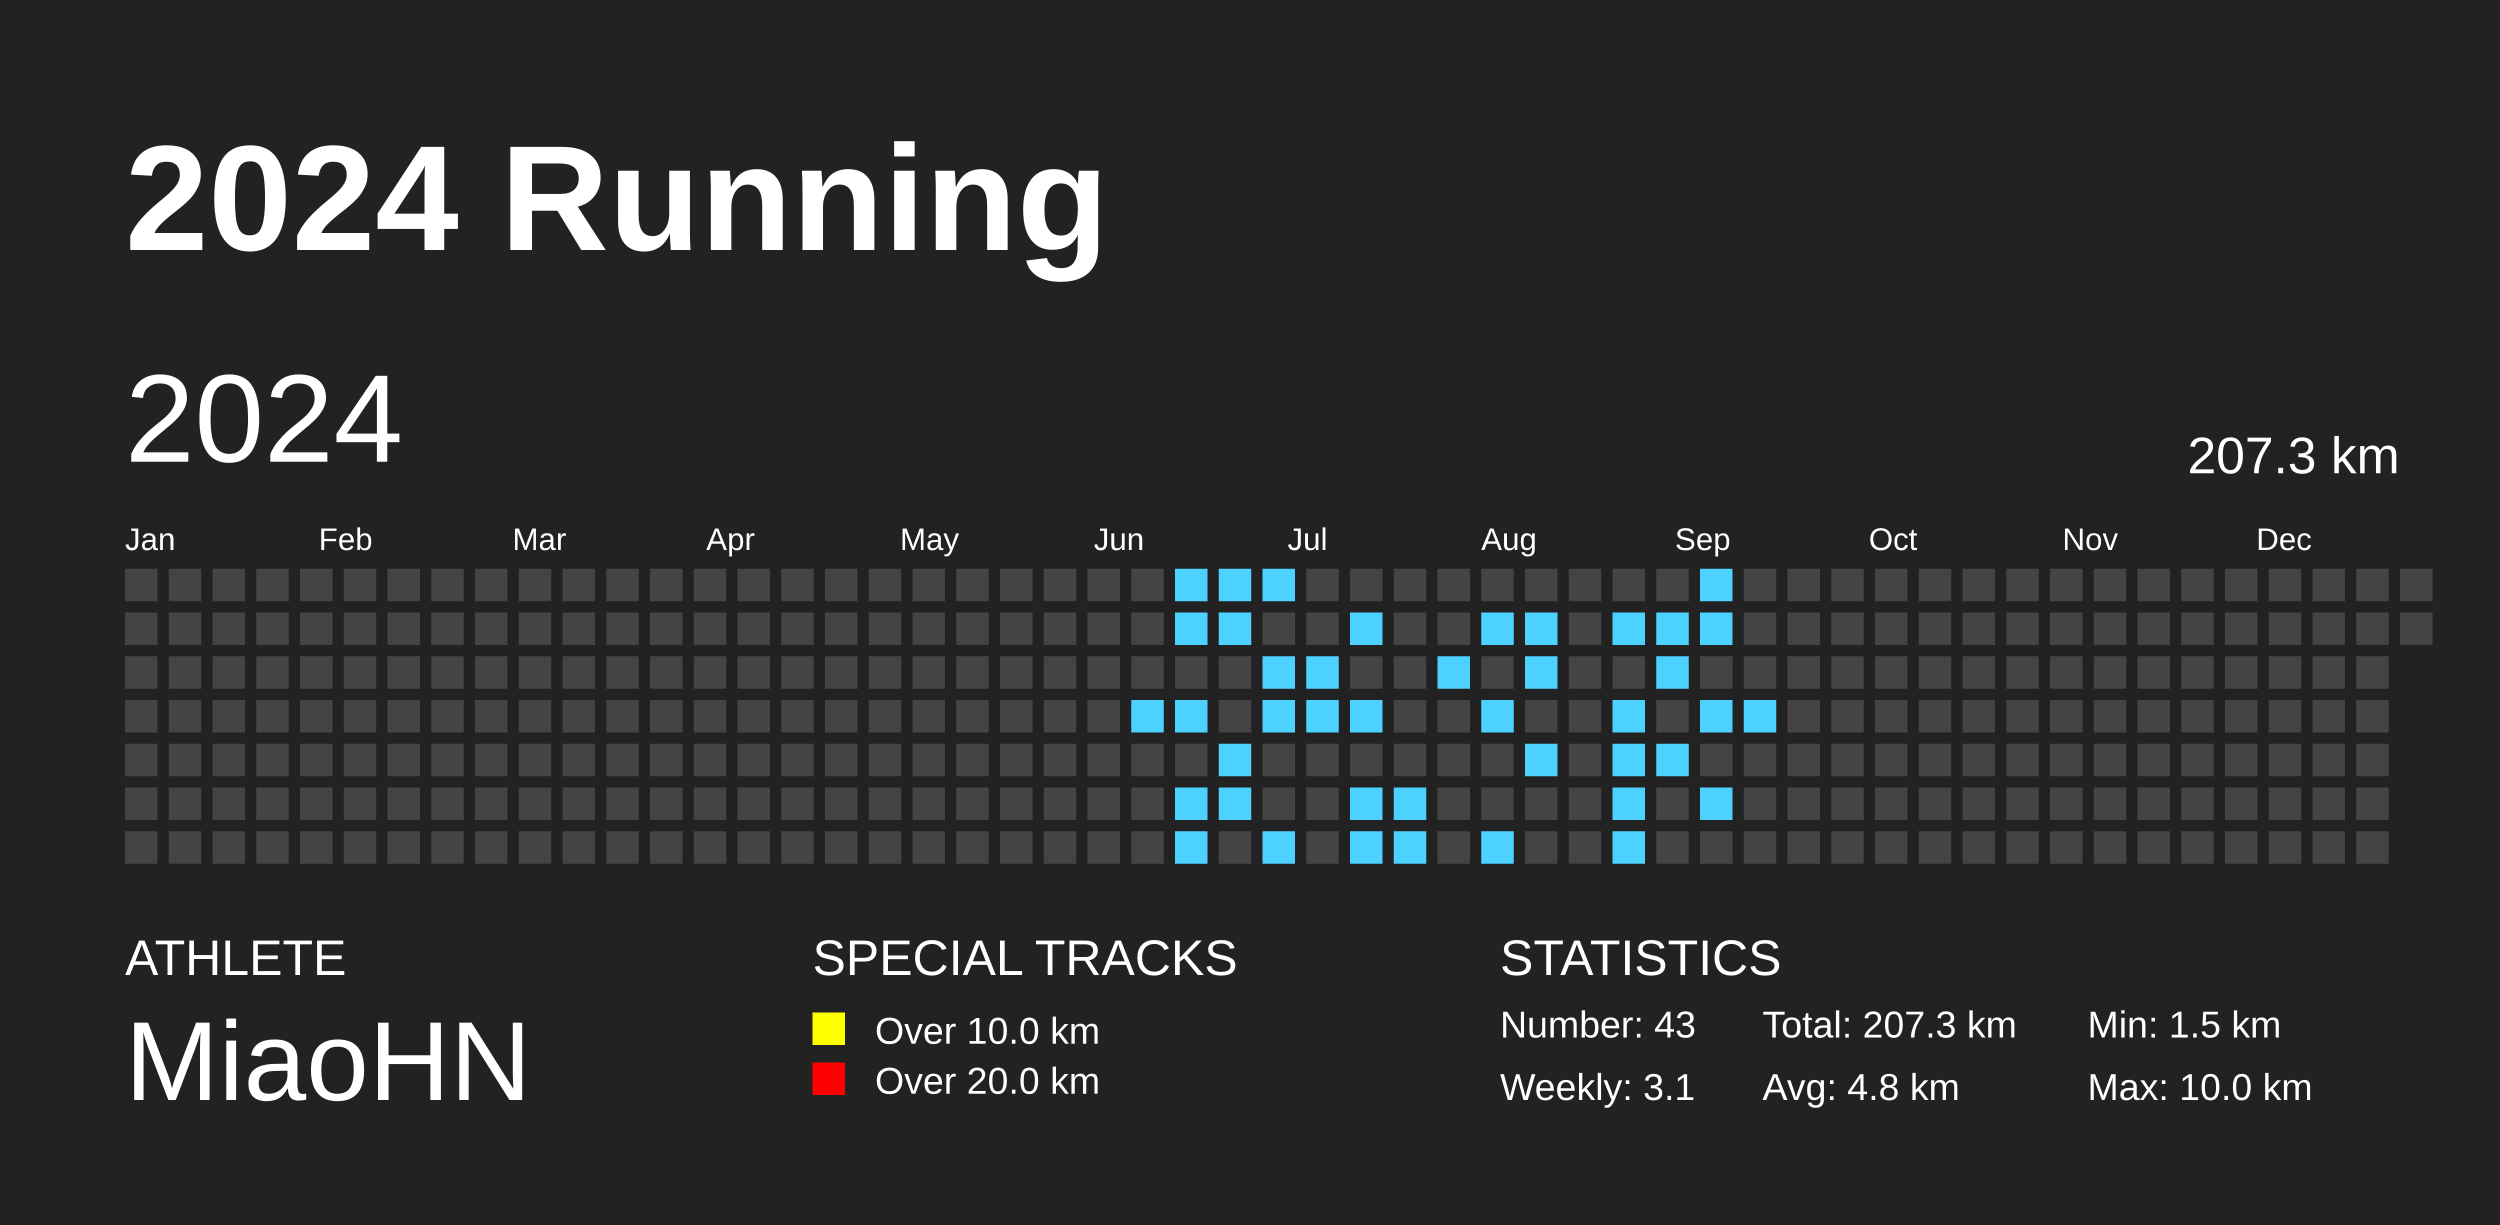
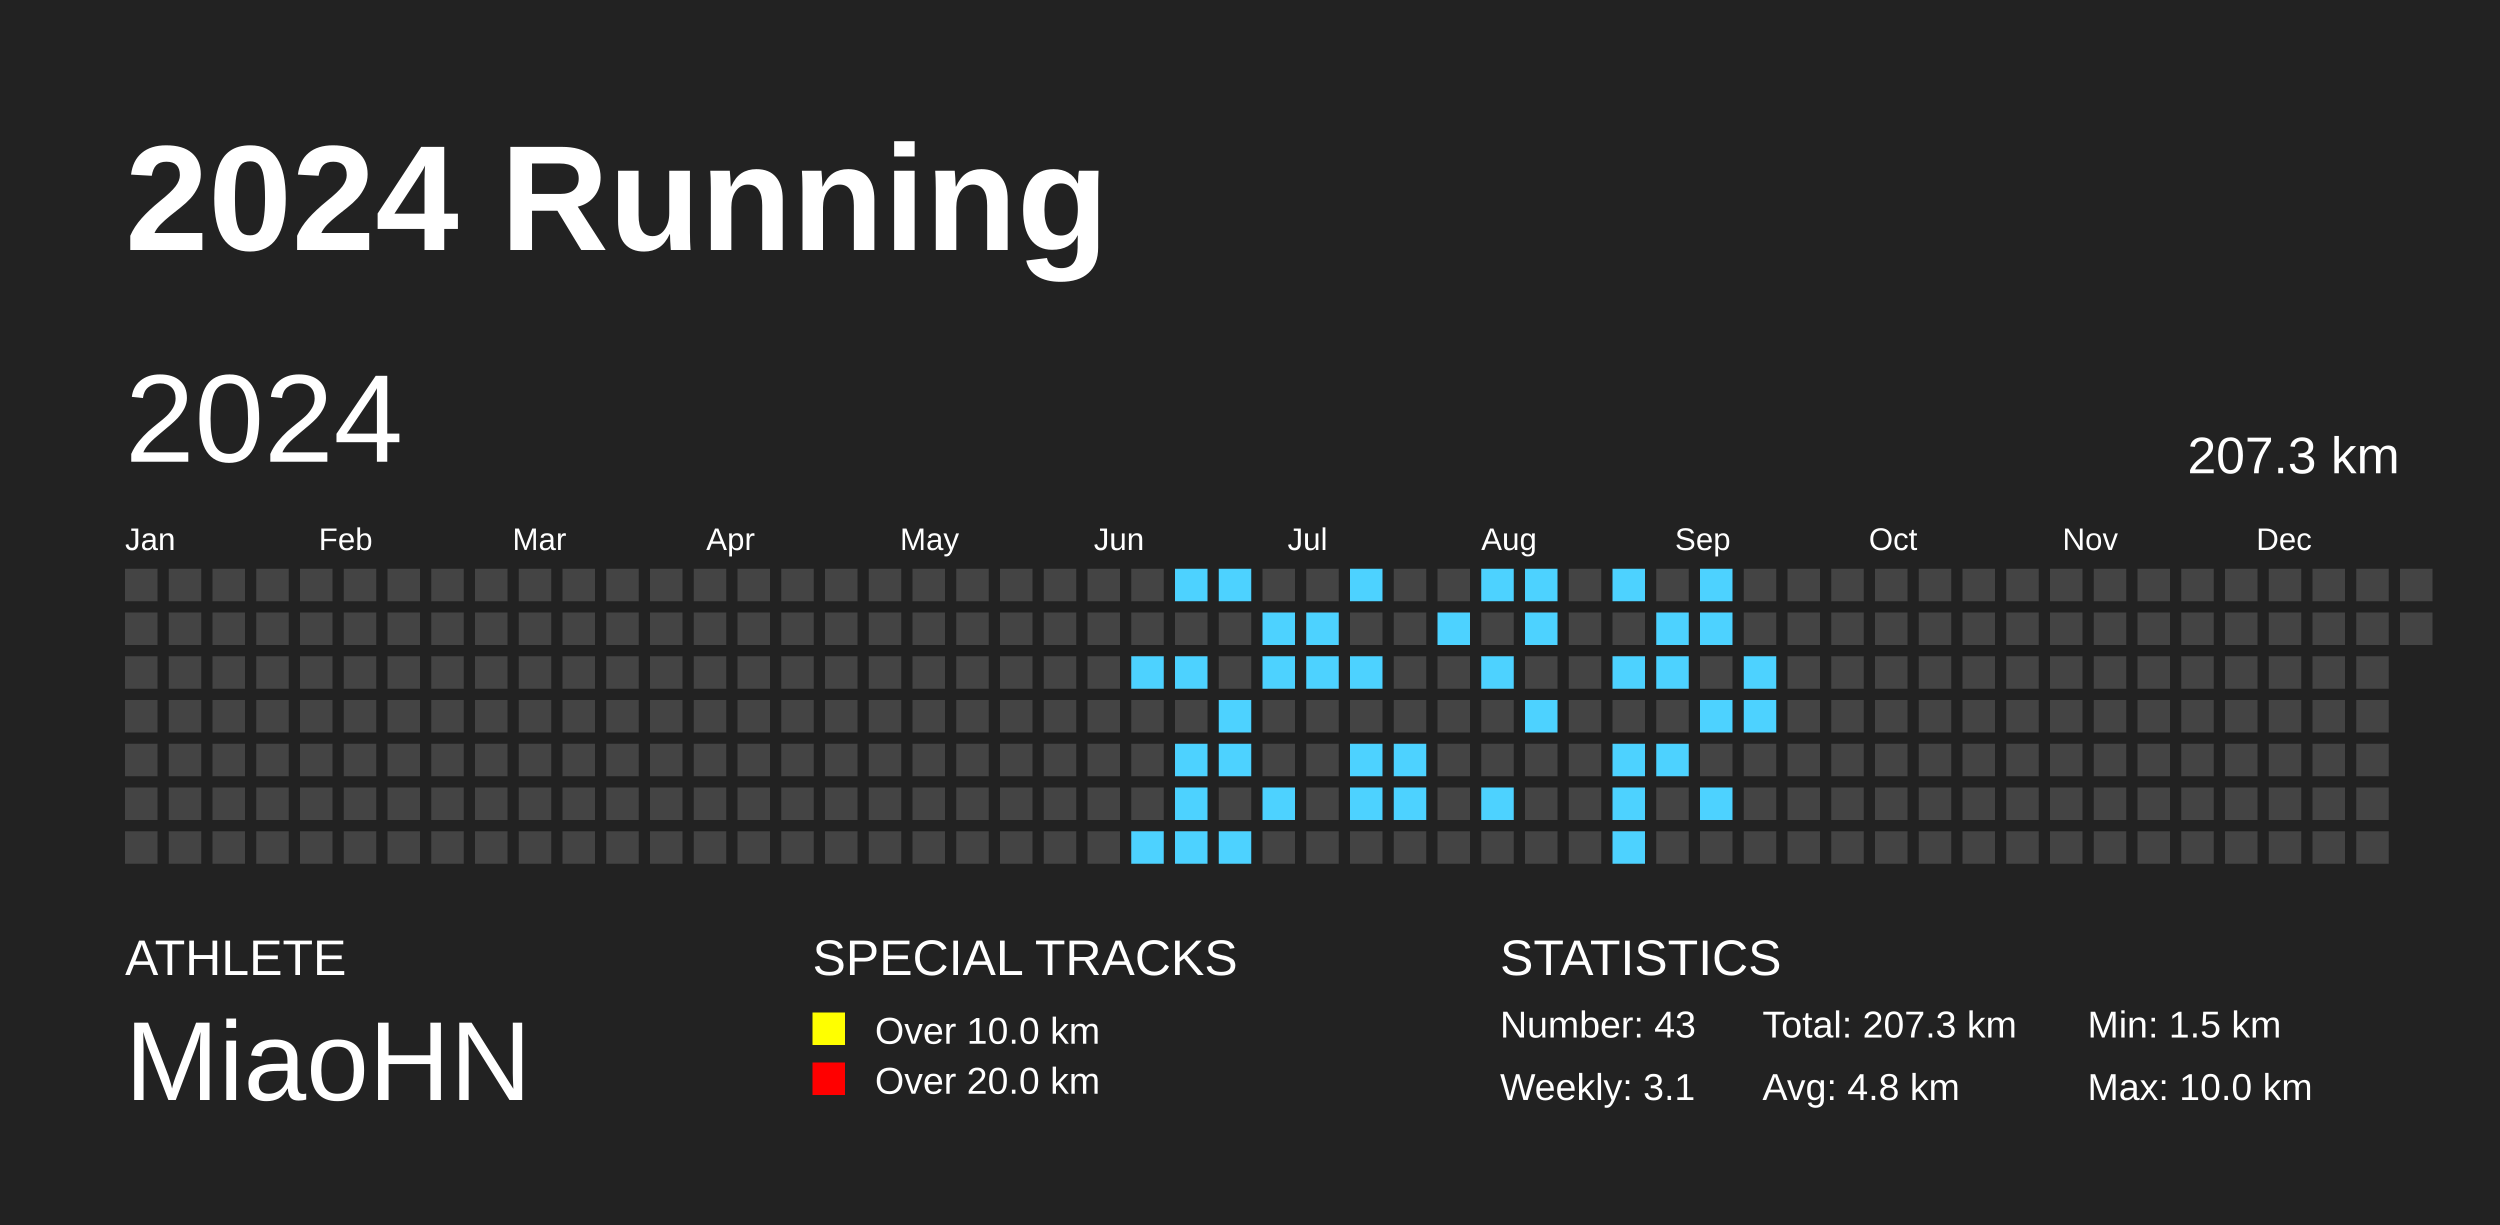
<svg xmlns="http://www.w3.org/2000/svg" baseProfile="full" height="98mm" version="1.1" viewBox="0,0,200,98" width="200mm">
  <defs />
  <rect fill="#222222" height="98" width="200" x="0" y="0" />
  <text fill="#FFFFFF" style="font-size:12px; font-family:Arial; font-weight:bold;" x="10" y="20">2024 Running</text>
  <text fill="#FFFFFF" style="font-size:4px; font-family:Arial" x="10" y="78">ATHLETE</text>
  <text fill="#FFFFFF" style="font-size:9px; font-family:Arial" x="10" y="88">MiaoHN</text>
  <text fill="#FFFFFF" style="font-size:4px; font-family:Arial" x="65" y="78">SPECIAL TRACKS</text>
  <rect fill="yellow" height="2.6" width="2.6" x="65" y="81" />
  <text fill="#FFFFFF" style="font-size:3px; font-family:Arial" x="70" y="83.5">Over 10.0 km</text>
  <rect fill="red" height="2.6" width="2.6" x="65" y="85" />
  <text fill="#FFFFFF" style="font-size:3px; font-family:Arial" x="70" y="87.5">Over 20.0 km</text>
  <text fill="#FFFFFF" style="font-size:4px; font-family:Arial" x="120" y="78">STATISTICS</text>
  <text fill="#FFFFFF" style="font-size:3px; font-family:Arial" x="120" y="83">Number: 43</text>
  <text fill="#FFFFFF" style="font-size:3px; font-family:Arial" x="120" y="88">Weekly: 3.1</text>
  <text fill="#FFFFFF" style="font-size:3px; font-family:Arial" x="141" y="83">Total: 207.3 km</text>
  <text fill="#FFFFFF" style="font-size:3px; font-family:Arial" x="141" y="88">Avg: 4.8 km</text>
  <text fill="#FFFFFF" style="font-size:3px; font-family:Arial" x="167" y="83">Min: 1.5 km</text>
  <text fill="#FFFFFF" style="font-size:3px; font-family:Arial" x="167" y="88">Max: 10.0 km</text>
  <text dominant-baseline="hanging" fill="#FFFFFF" style="font-size:10.0px; font-family:Arial;" x="10" y="30">2024</text>
  <text dominant-baseline="hanging" fill="#FFFFFF" style="font-size:4.125px; font-family:Arial;" x="175" y="35">207.3 km</text>
  <text fill="#FFFFFF" style="font-size:2.5px; font-family:Arial" x="10.0" y="44">Jan</text>
  <text fill="#FFFFFF" style="font-size:2.5px; font-family:Arial" x="25.5" y="44">Feb</text>
  <text fill="#FFFFFF" style="font-size:2.5px; font-family:Arial" x="41.0" y="44">Mar</text>
  <text fill="#FFFFFF" style="font-size:2.5px; font-family:Arial" x="56.5" y="44">Apr</text>
  <text fill="#FFFFFF" style="font-size:2.5px; font-family:Arial" x="72.0" y="44">May</text>
  <text fill="#FFFFFF" style="font-size:2.5px; font-family:Arial" x="87.5" y="44">Jun</text>
  <text fill="#FFFFFF" style="font-size:2.5px; font-family:Arial" x="103.0" y="44">Jul</text>
  <text fill="#FFFFFF" style="font-size:2.5px; font-family:Arial" x="118.5" y="44">Aug</text>
  <text fill="#FFFFFF" style="font-size:2.5px; font-family:Arial" x="134.0" y="44">Sep</text>
  <text fill="#FFFFFF" style="font-size:2.5px; font-family:Arial" x="149.5" y="44">Oct</text>
  <text fill="#FFFFFF" style="font-size:2.5px; font-family:Arial" x="165.0" y="44">Nov</text>
  <text fill="#FFFFFF" style="font-size:2.5px; font-family:Arial" x="180.5" y="44">Dec</text>
  <rect fill="#444444" height="2.6" width="2.6" x="10.0" y="45.5" />
  <rect fill="#444444" height="2.6" width="2.6" x="10.0" y="49.0" />
  <rect fill="#444444" height="2.6" width="2.6" x="10.0" y="52.5" />
  <rect fill="#444444" height="2.6" width="2.6" x="10.0" y="56.0" />
  <rect fill="#444444" height="2.6" width="2.6" x="10.0" y="59.5" />
  <rect fill="#444444" height="2.6" width="2.6" x="10.0" y="63.0" />
  <rect fill="#444444" height="2.6" width="2.6" x="10.0" y="66.5" />
  <rect fill="#444444" height="2.6" width="2.6" x="13.5" y="45.5" />
  <rect fill="#444444" height="2.6" width="2.6" x="13.5" y="49.0" />
  <rect fill="#444444" height="2.6" width="2.6" x="13.5" y="52.5" />
  <rect fill="#444444" height="2.6" width="2.6" x="13.5" y="56.0" />
  <rect fill="#444444" height="2.6" width="2.6" x="13.5" y="59.5" />
  <rect fill="#444444" height="2.6" width="2.6" x="13.5" y="63.0" />
  <rect fill="#444444" height="2.6" width="2.6" x="13.5" y="66.5" />
  <rect fill="#444444" height="2.6" width="2.6" x="17.0" y="45.5" />
  <rect fill="#444444" height="2.6" width="2.6" x="17.0" y="49.0" />
  <rect fill="#444444" height="2.6" width="2.6" x="17.0" y="52.5" />
  <rect fill="#444444" height="2.6" width="2.6" x="17.0" y="56.0" />
  <rect fill="#444444" height="2.6" width="2.6" x="17.0" y="59.5" />
  <rect fill="#444444" height="2.6" width="2.6" x="17.0" y="63.0" />
  <rect fill="#444444" height="2.6" width="2.6" x="17.0" y="66.5" />
  <rect fill="#444444" height="2.6" width="2.6" x="20.5" y="45.5" />
  <rect fill="#444444" height="2.6" width="2.6" x="20.5" y="49.0" />
  <rect fill="#444444" height="2.6" width="2.6" x="20.5" y="52.5" />
  <rect fill="#444444" height="2.6" width="2.6" x="20.5" y="56.0" />
  <rect fill="#444444" height="2.6" width="2.6" x="20.5" y="59.5" />
  <rect fill="#444444" height="2.6" width="2.6" x="20.5" y="63.0" />
  <rect fill="#444444" height="2.6" width="2.6" x="20.5" y="66.5" />
  <rect fill="#444444" height="2.6" width="2.6" x="24.0" y="45.5" />
  <rect fill="#444444" height="2.6" width="2.6" x="24.0" y="49.0" />
  <rect fill="#444444" height="2.6" width="2.6" x="24.0" y="52.5" />
  <rect fill="#444444" height="2.6" width="2.6" x="24.0" y="56.0" />
  <rect fill="#444444" height="2.6" width="2.6" x="24.0" y="59.5" />
  <rect fill="#444444" height="2.6" width="2.6" x="24.0" y="63.0" />
  <rect fill="#444444" height="2.6" width="2.6" x="24.0" y="66.5" />
  <rect fill="#444444" height="2.6" width="2.6" x="27.5" y="45.5" />
  <rect fill="#444444" height="2.6" width="2.6" x="27.5" y="49.0" />
  <rect fill="#444444" height="2.6" width="2.6" x="27.5" y="52.5" />
  <rect fill="#444444" height="2.6" width="2.6" x="27.5" y="56.0" />
  <rect fill="#444444" height="2.6" width="2.6" x="27.5" y="59.5" />
  <rect fill="#444444" height="2.6" width="2.6" x="27.5" y="63.0" />
  <rect fill="#444444" height="2.6" width="2.6" x="27.5" y="66.5" />
  <rect fill="#444444" height="2.6" width="2.6" x="31.0" y="45.5" />
  <rect fill="#444444" height="2.6" width="2.6" x="31.0" y="49.0" />
  <rect fill="#444444" height="2.6" width="2.6" x="31.0" y="52.5" />
  <rect fill="#444444" height="2.6" width="2.6" x="31.0" y="56.0" />
  <rect fill="#444444" height="2.6" width="2.6" x="31.0" y="59.5" />
  <rect fill="#444444" height="2.6" width="2.6" x="31.0" y="63.0" />
  <rect fill="#444444" height="2.6" width="2.6" x="31.0" y="66.5" />
  <rect fill="#444444" height="2.6" width="2.6" x="34.5" y="45.5" />
  <rect fill="#444444" height="2.6" width="2.6" x="34.5" y="49.0" />
  <rect fill="#444444" height="2.6" width="2.6" x="34.5" y="52.5" />
  <rect fill="#444444" height="2.6" width="2.6" x="34.5" y="56.0" />
  <rect fill="#444444" height="2.6" width="2.6" x="34.5" y="59.5" />
  <rect fill="#444444" height="2.6" width="2.6" x="34.5" y="63.0" />
  <rect fill="#444444" height="2.6" width="2.6" x="34.5" y="66.5" />
  <rect fill="#444444" height="2.6" width="2.6" x="38.0" y="45.5" />
  <rect fill="#444444" height="2.6" width="2.6" x="38.0" y="49.0" />
  <rect fill="#444444" height="2.6" width="2.6" x="38.0" y="52.5" />
  <rect fill="#444444" height="2.6" width="2.6" x="38.0" y="56.0" />
  <rect fill="#444444" height="2.6" width="2.6" x="38.0" y="59.5" />
  <rect fill="#444444" height="2.6" width="2.6" x="38.0" y="63.0" />
  <rect fill="#444444" height="2.6" width="2.6" x="38.0" y="66.5" />
  <rect fill="#444444" height="2.6" width="2.6" x="41.5" y="45.5" />
  <rect fill="#444444" height="2.6" width="2.6" x="41.5" y="49.0" />
  <rect fill="#444444" height="2.6" width="2.6" x="41.5" y="52.5" />
  <rect fill="#444444" height="2.6" width="2.6" x="41.5" y="56.0" />
  <rect fill="#444444" height="2.6" width="2.6" x="41.5" y="59.5" />
  <rect fill="#444444" height="2.6" width="2.6" x="41.5" y="63.0" />
  <rect fill="#444444" height="2.6" width="2.6" x="41.5" y="66.5" />
  <rect fill="#444444" height="2.6" width="2.6" x="45.0" y="45.5" />
  <rect fill="#444444" height="2.6" width="2.6" x="45.0" y="49.0" />
  <rect fill="#444444" height="2.6" width="2.6" x="45.0" y="52.5" />
  <rect fill="#444444" height="2.6" width="2.6" x="45.0" y="56.0" />
  <rect fill="#444444" height="2.6" width="2.6" x="45.0" y="59.5" />
  <rect fill="#444444" height="2.6" width="2.6" x="45.0" y="63.0" />
  <rect fill="#444444" height="2.6" width="2.6" x="45.0" y="66.5" />
  <rect fill="#444444" height="2.6" width="2.6" x="48.5" y="45.5" />
  <rect fill="#444444" height="2.6" width="2.6" x="48.5" y="49.0" />
  <rect fill="#444444" height="2.6" width="2.6" x="48.5" y="52.5" />
  <rect fill="#444444" height="2.6" width="2.6" x="48.5" y="56.0" />
  <rect fill="#444444" height="2.6" width="2.6" x="48.5" y="59.5" />
  <rect fill="#444444" height="2.6" width="2.6" x="48.5" y="63.0" />
  <rect fill="#444444" height="2.6" width="2.6" x="48.5" y="66.5" />
  <rect fill="#444444" height="2.6" width="2.6" x="52.0" y="45.5" />
  <rect fill="#444444" height="2.6" width="2.6" x="52.0" y="49.0" />
  <rect fill="#444444" height="2.6" width="2.6" x="52.0" y="52.5" />
  <rect fill="#444444" height="2.6" width="2.6" x="52.0" y="56.0" />
  <rect fill="#444444" height="2.6" width="2.6" x="52.0" y="59.5" />
  <rect fill="#444444" height="2.6" width="2.6" x="52.0" y="63.0" />
  <rect fill="#444444" height="2.6" width="2.6" x="52.0" y="66.5" />
  <rect fill="#444444" height="2.6" width="2.6" x="55.5" y="45.5" />
  <rect fill="#444444" height="2.6" width="2.6" x="55.5" y="49.0" />
  <rect fill="#444444" height="2.6" width="2.6" x="55.5" y="52.5" />
  <rect fill="#444444" height="2.6" width="2.6" x="55.5" y="56.0" />
  <rect fill="#444444" height="2.6" width="2.6" x="55.5" y="59.5" />
  <rect fill="#444444" height="2.6" width="2.6" x="55.5" y="63.0" />
  <rect fill="#444444" height="2.6" width="2.6" x="55.5" y="66.5" />
  <rect fill="#444444" height="2.6" width="2.6" x="59.0" y="45.5" />
  <rect fill="#444444" height="2.6" width="2.6" x="59.0" y="49.0" />
  <rect fill="#444444" height="2.6" width="2.6" x="59.0" y="52.5" />
  <rect fill="#444444" height="2.6" width="2.6" x="59.0" y="56.0" />
  <rect fill="#444444" height="2.6" width="2.6" x="59.0" y="59.5" />
  <rect fill="#444444" height="2.6" width="2.6" x="59.0" y="63.0" />
  <rect fill="#444444" height="2.6" width="2.6" x="59.0" y="66.5" />
  <rect fill="#444444" height="2.6" width="2.6" x="62.5" y="45.5" />
  <rect fill="#444444" height="2.6" width="2.6" x="62.5" y="49.0" />
  <rect fill="#444444" height="2.6" width="2.6" x="62.5" y="52.5" />
  <rect fill="#444444" height="2.6" width="2.6" x="62.5" y="56.0" />
  <rect fill="#444444" height="2.6" width="2.6" x="62.5" y="59.5" />
  <rect fill="#444444" height="2.6" width="2.6" x="62.5" y="63.0" />
  <rect fill="#444444" height="2.6" width="2.6" x="62.5" y="66.5" />
  <rect fill="#444444" height="2.6" width="2.6" x="66.0" y="45.5" />
  <rect fill="#444444" height="2.6" width="2.6" x="66.0" y="49.0" />
  <rect fill="#444444" height="2.6" width="2.6" x="66.0" y="52.5" />
  <rect fill="#444444" height="2.6" width="2.6" x="66.0" y="56.0" />
  <rect fill="#444444" height="2.6" width="2.6" x="66.0" y="59.5" />
  <rect fill="#444444" height="2.6" width="2.6" x="66.0" y="63.0" />
  <rect fill="#444444" height="2.6" width="2.6" x="66.0" y="66.5" />
  <rect fill="#444444" height="2.6" width="2.6" x="69.5" y="45.5" />
  <rect fill="#444444" height="2.6" width="2.6" x="69.5" y="49.0" />
  <rect fill="#444444" height="2.6" width="2.6" x="69.5" y="52.5" />
  <rect fill="#444444" height="2.6" width="2.6" x="69.5" y="56.0" />
  <rect fill="#444444" height="2.6" width="2.6" x="69.5" y="59.5" />
  <rect fill="#444444" height="2.6" width="2.6" x="69.5" y="63.0" />
  <rect fill="#444444" height="2.6" width="2.6" x="69.5" y="66.5" />
  <rect fill="#444444" height="2.6" width="2.6" x="73.0" y="45.5" />
  <rect fill="#444444" height="2.6" width="2.6" x="73.0" y="49.0" />
  <rect fill="#444444" height="2.6" width="2.6" x="73.0" y="52.5" />
  <rect fill="#444444" height="2.6" width="2.6" x="73.0" y="56.0" />
  <rect fill="#444444" height="2.6" width="2.6" x="73.0" y="59.5" />
  <rect fill="#444444" height="2.6" width="2.6" x="73.0" y="63.0" />
  <rect fill="#444444" height="2.6" width="2.6" x="73.0" y="66.5" />
  <rect fill="#444444" height="2.6" width="2.6" x="76.5" y="45.5" />
  <rect fill="#444444" height="2.6" width="2.6" x="76.5" y="49.0" />
  <rect fill="#444444" height="2.6" width="2.6" x="76.5" y="52.5" />
  <rect fill="#444444" height="2.6" width="2.6" x="76.5" y="56.0" />
  <rect fill="#444444" height="2.6" width="2.6" x="76.5" y="59.5" />
  <rect fill="#444444" height="2.6" width="2.6" x="76.5" y="63.0" />
  <rect fill="#444444" height="2.6" width="2.6" x="76.5" y="66.5" />
  <rect fill="#444444" height="2.6" width="2.6" x="80.0" y="45.5" />
  <rect fill="#444444" height="2.6" width="2.6" x="80.0" y="49.0" />
  <rect fill="#444444" height="2.6" width="2.6" x="80.0" y="52.5" />
  <rect fill="#444444" height="2.6" width="2.6" x="80.0" y="56.0" />
  <rect fill="#444444" height="2.6" width="2.6" x="80.0" y="59.5" />
  <rect fill="#444444" height="2.6" width="2.6" x="80.0" y="63.0" />
  <rect fill="#444444" height="2.6" width="2.6" x="80.0" y="66.5" />
  <rect fill="#444444" height="2.6" width="2.6" x="83.5" y="45.5" />
  <rect fill="#444444" height="2.6" width="2.6" x="83.5" y="49.0" />
  <rect fill="#444444" height="2.6" width="2.6" x="83.5" y="52.5" />
  <rect fill="#444444" height="2.6" width="2.6" x="83.5" y="56.0" />
  <rect fill="#444444" height="2.6" width="2.6" x="83.5" y="59.5" />
  <rect fill="#444444" height="2.6" width="2.6" x="83.5" y="63.0" />
  <rect fill="#444444" height="2.6" width="2.6" x="83.5" y="66.5" />
  <rect fill="#444444" height="2.6" width="2.6" x="87.0" y="45.5" />
  <rect fill="#444444" height="2.6" width="2.6" x="87.0" y="49.0" />
  <rect fill="#444444" height="2.6" width="2.6" x="87.0" y="52.5" />
  <rect fill="#444444" height="2.6" width="2.6" x="87.0" y="56.0" />
  <rect fill="#444444" height="2.6" width="2.6" x="87.0" y="59.5" />
  <rect fill="#444444" height="2.6" width="2.6" x="87.0" y="63.0" />
  <rect fill="#444444" height="2.6" width="2.6" x="87.0" y="66.5" />
  <rect fill="#444444" height="2.6" width="2.6" x="90.5" y="45.5" />
  <rect fill="#444444" height="2.6" width="2.6" x="90.5" y="49.0" />
-   <rect fill="#444444" height="2.6" width="2.6" x="90.5" y="52.5" />
-   <rect fill="#4dd2ff" height="2.6" width="2.6" x="90.5" y="56.0" />
+   <rect fill="#4dd2ff" height="2.6" width="2.6" x="90.5" y="52.5" />
+   <rect fill="#444444" height="2.6" width="2.6" x="90.5" y="56.0" />
  <rect fill="#444444" height="2.6" width="2.6" x="90.5" y="59.5" />
  <rect fill="#444444" height="2.6" width="2.6" x="90.5" y="63.0" />
-   <rect fill="#444444" height="2.6" width="2.6" x="90.5" y="66.5" />
+   <rect fill="#4dd2ff" height="2.6" width="2.6" x="90.5" y="66.5" />
  <rect fill="#4dd2ff" height="2.6" width="2.6" x="94.0" y="45.5" />
-   <rect fill="#4dd2ff" height="2.6" width="2.6" x="94.0" y="49.0" />
-   <rect fill="#444444" height="2.6" width="2.6" x="94.0" y="52.5" />
-   <rect fill="#4dd2ff" height="2.6" width="2.6" x="94.0" y="56.0" />
-   <rect fill="#444444" height="2.6" width="2.6" x="94.0" y="59.5" />
+   <rect fill="#444444" height="2.6" width="2.6" x="94.0" y="49.0" />
+   <rect fill="#4dd2ff" height="2.6" width="2.6" x="94.0" y="52.5" />
+   <rect fill="#444444" height="2.6" width="2.6" x="94.0" y="56.0" />
+   <rect fill="#4dd2ff" height="2.6" width="2.6" x="94.0" y="59.5" />
  <rect fill="#4dd2ff" height="2.6" width="2.6" x="94.0" y="63.0" />
  <rect fill="#4dd2ff" height="2.6" width="2.6" x="94.0" y="66.5" />
  <rect fill="#4dd2ff" height="2.6" width="2.6" x="97.5" y="45.5" />
-   <rect fill="#4dd2ff" height="2.6" width="2.6" x="97.5" y="49.0" />
+   <rect fill="#444444" height="2.6" width="2.6" x="97.5" y="49.0" />
  <rect fill="#444444" height="2.6" width="2.6" x="97.5" y="52.5" />
-   <rect fill="#444444" height="2.6" width="2.6" x="97.5" y="56.0" />
+   <rect fill="#4dd2ff" height="2.6" width="2.6" x="97.5" y="56.0" />
  <rect fill="#4dd2ff" height="2.6" width="2.6" x="97.5" y="59.5" />
-   <rect fill="#4dd2ff" height="2.6" width="2.6" x="97.5" y="63.0" />
-   <rect fill="#444444" height="2.6" width="2.6" x="97.5" y="66.5" />
-   <rect fill="#4dd2ff" height="2.6" width="2.6" x="101.0" y="45.5" />
-   <rect fill="#444444" height="2.6" width="2.6" x="101.0" y="49.0" />
+   <rect fill="#444444" height="2.6" width="2.6" x="97.5" y="63.0" />
+   <rect fill="#4dd2ff" height="2.6" width="2.6" x="97.5" y="66.5" />
+   <rect fill="#444444" height="2.6" width="2.6" x="101.0" y="45.5" />
+   <rect fill="#4dd2ff" height="2.6" width="2.6" x="101.0" y="49.0" />
  <rect fill="#4dd2ff" height="2.6" width="2.6" x="101.0" y="52.5" />
-   <rect fill="#4dd2ff" height="2.6" width="2.6" x="101.0" y="56.0" />
+   <rect fill="#444444" height="2.6" width="2.6" x="101.0" y="56.0" />
  <rect fill="#444444" height="2.6" width="2.6" x="101.0" y="59.5" />
-   <rect fill="#444444" height="2.6" width="2.6" x="101.0" y="63.0" />
-   <rect fill="#4dd2ff" height="2.6" width="2.6" x="101.0" y="66.5" />
+   <rect fill="#4dd2ff" height="2.6" width="2.6" x="101.0" y="63.0" />
+   <rect fill="#444444" height="2.6" width="2.6" x="101.0" y="66.5" />
  <rect fill="#444444" height="2.6" width="2.6" x="104.5" y="45.5" />
-   <rect fill="#444444" height="2.6" width="2.6" x="104.5" y="49.0" />
+   <rect fill="#4dd2ff" height="2.6" width="2.6" x="104.5" y="49.0" />
  <rect fill="#4dd2ff" height="2.6" width="2.6" x="104.5" y="52.5" />
-   <rect fill="#4dd2ff" height="2.6" width="2.6" x="104.5" y="56.0" />
+   <rect fill="#444444" height="2.6" width="2.6" x="104.5" y="56.0" />
  <rect fill="#444444" height="2.6" width="2.6" x="104.5" y="59.5" />
  <rect fill="#444444" height="2.6" width="2.6" x="104.5" y="63.0" />
  <rect fill="#444444" height="2.6" width="2.6" x="104.5" y="66.5" />
-   <rect fill="#444444" height="2.6" width="2.6" x="108.0" y="45.5" />
-   <rect fill="#4dd2ff" height="2.6" width="2.6" x="108.0" y="49.0" />
-   <rect fill="#444444" height="2.6" width="2.6" x="108.0" y="52.5" />
-   <rect fill="#4dd2ff" height="2.6" width="2.6" x="108.0" y="56.0" />
-   <rect fill="#444444" height="2.6" width="2.6" x="108.0" y="59.5" />
+   <rect fill="#4dd2ff" height="2.6" width="2.6" x="108.0" y="45.5" />
+   <rect fill="#444444" height="2.6" width="2.6" x="108.0" y="49.0" />
+   <rect fill="#4dd2ff" height="2.6" width="2.6" x="108.0" y="52.5" />
+   <rect fill="#444444" height="2.6" width="2.6" x="108.0" y="56.0" />
+   <rect fill="#4dd2ff" height="2.6" width="2.6" x="108.0" y="59.5" />
  <rect fill="#4dd2ff" height="2.6" width="2.6" x="108.0" y="63.0" />
-   <rect fill="#4dd2ff" height="2.6" width="2.6" x="108.0" y="66.5" />
+   <rect fill="#444444" height="2.6" width="2.6" x="108.0" y="66.5" />
  <rect fill="#444444" height="2.6" width="2.6" x="111.5" y="45.5" />
  <rect fill="#444444" height="2.6" width="2.6" x="111.5" y="49.0" />
  <rect fill="#444444" height="2.6" width="2.6" x="111.5" y="52.5" />
  <rect fill="#444444" height="2.6" width="2.6" x="111.5" y="56.0" />
-   <rect fill="#444444" height="2.6" width="2.6" x="111.5" y="59.5" />
+   <rect fill="#4dd2ff" height="2.6" width="2.6" x="111.5" y="59.5" />
  <rect fill="#4dd2ff" height="2.6" width="2.6" x="111.5" y="63.0" />
-   <rect fill="#4dd2ff" height="2.6" width="2.6" x="111.5" y="66.5" />
+   <rect fill="#444444" height="2.6" width="2.6" x="111.5" y="66.5" />
  <rect fill="#444444" height="2.6" width="2.6" x="115.0" y="45.5" />
-   <rect fill="#444444" height="2.6" width="2.6" x="115.0" y="49.0" />
-   <rect fill="#4dd2ff" height="2.6" width="2.6" x="115.0" y="52.5" />
+   <rect fill="#4dd2ff" height="2.6" width="2.6" x="115.0" y="49.0" />
+   <rect fill="#444444" height="2.6" width="2.6" x="115.0" y="52.5" />
  <rect fill="#444444" height="2.6" width="2.6" x="115.0" y="56.0" />
  <rect fill="#444444" height="2.6" width="2.6" x="115.0" y="59.5" />
  <rect fill="#444444" height="2.6" width="2.6" x="115.0" y="63.0" />
  <rect fill="#444444" height="2.6" width="2.6" x="115.0" y="66.5" />
-   <rect fill="#444444" height="2.6" width="2.6" x="118.5" y="45.5" />
-   <rect fill="#4dd2ff" height="2.6" width="2.6" x="118.5" y="49.0" />
-   <rect fill="#444444" height="2.6" width="2.6" x="118.5" y="52.5" />
-   <rect fill="#4dd2ff" height="2.6" width="2.6" x="118.5" y="56.0" />
+   <rect fill="#4dd2ff" height="2.6" width="2.6" x="118.5" y="45.5" />
+   <rect fill="#444444" height="2.6" width="2.6" x="118.5" y="49.0" />
+   <rect fill="#4dd2ff" height="2.6" width="2.6" x="118.5" y="52.5" />
+   <rect fill="#444444" height="2.6" width="2.6" x="118.5" y="56.0" />
  <rect fill="#444444" height="2.6" width="2.6" x="118.5" y="59.5" />
-   <rect fill="#444444" height="2.6" width="2.6" x="118.5" y="63.0" />
-   <rect fill="#4dd2ff" height="2.6" width="2.6" x="118.5" y="66.5" />
-   <rect fill="#444444" height="2.6" width="2.6" x="122.0" y="45.5" />
+   <rect fill="#4dd2ff" height="2.6" width="2.6" x="118.5" y="63.0" />
+   <rect fill="#444444" height="2.6" width="2.6" x="118.5" y="66.5" />
+   <rect fill="#4dd2ff" height="2.6" width="2.6" x="122.0" y="45.5" />
  <rect fill="#4dd2ff" height="2.6" width="2.6" x="122.0" y="49.0" />
-   <rect fill="#4dd2ff" height="2.6" width="2.6" x="122.0" y="52.5" />
-   <rect fill="#444444" height="2.6" width="2.6" x="122.0" y="56.0" />
-   <rect fill="#4dd2ff" height="2.6" width="2.6" x="122.0" y="59.5" />
+   <rect fill="#444444" height="2.6" width="2.6" x="122.0" y="52.5" />
+   <rect fill="#4dd2ff" height="2.6" width="2.6" x="122.0" y="56.0" />
+   <rect fill="#444444" height="2.6" width="2.6" x="122.0" y="59.5" />
  <rect fill="#444444" height="2.6" width="2.6" x="122.0" y="63.0" />
  <rect fill="#444444" height="2.6" width="2.6" x="122.0" y="66.5" />
  <rect fill="#444444" height="2.6" width="2.6" x="125.5" y="45.5" />
  <rect fill="#444444" height="2.6" width="2.6" x="125.5" y="49.0" />
  <rect fill="#444444" height="2.6" width="2.6" x="125.5" y="52.5" />
  <rect fill="#444444" height="2.6" width="2.6" x="125.5" y="56.0" />
  <rect fill="#444444" height="2.6" width="2.6" x="125.5" y="59.5" />
  <rect fill="#444444" height="2.6" width="2.6" x="125.5" y="63.0" />
  <rect fill="#444444" height="2.6" width="2.6" x="125.5" y="66.5" />
-   <rect fill="#444444" height="2.6" width="2.6" x="129.0" y="45.5" />
-   <rect fill="#4dd2ff" height="2.6" width="2.6" x="129.0" y="49.0" />
-   <rect fill="#444444" height="2.6" width="2.6" x="129.0" y="52.5" />
-   <rect fill="#4dd2ff" height="2.6" width="2.6" x="129.0" y="56.0" />
+   <rect fill="#4dd2ff" height="2.6" width="2.6" x="129.0" y="45.5" />
+   <rect fill="#444444" height="2.6" width="2.6" x="129.0" y="49.0" />
+   <rect fill="#4dd2ff" height="2.6" width="2.6" x="129.0" y="52.5" />
+   <rect fill="#444444" height="2.6" width="2.6" x="129.0" y="56.0" />
  <rect fill="#4dd2ff" height="2.6" width="2.6" x="129.0" y="59.5" />
  <rect fill="#4dd2ff" height="2.6" width="2.6" x="129.0" y="63.0" />
  <rect fill="#4dd2ff" height="2.6" width="2.6" x="129.0" y="66.5" />
  <rect fill="#444444" height="2.6" width="2.6" x="132.5" y="45.5" />
  <rect fill="#4dd2ff" height="2.6" width="2.6" x="132.5" y="49.0" />
  <rect fill="#4dd2ff" height="2.6" width="2.6" x="132.5" y="52.5" />
  <rect fill="#444444" height="2.6" width="2.6" x="132.5" y="56.0" />
  <rect fill="#4dd2ff" height="2.6" width="2.6" x="132.5" y="59.5" />
  <rect fill="#444444" height="2.6" width="2.6" x="132.5" y="63.0" />
  <rect fill="#444444" height="2.6" width="2.6" x="132.5" y="66.5" />
  <rect fill="#4dd2ff" height="2.6" width="2.6" x="136.0" y="45.5" />
  <rect fill="#4dd2ff" height="2.6" width="2.6" x="136.0" y="49.0" />
  <rect fill="#444444" height="2.6" width="2.6" x="136.0" y="52.5" />
  <rect fill="#4dd2ff" height="2.6" width="2.6" x="136.0" y="56.0" />
  <rect fill="#444444" height="2.6" width="2.6" x="136.0" y="59.5" />
  <rect fill="#4dd2ff" height="2.6" width="2.6" x="136.0" y="63.0" />
  <rect fill="#444444" height="2.6" width="2.6" x="136.0" y="66.5" />
  <rect fill="#444444" height="2.6" width="2.6" x="139.5" y="45.5" />
  <rect fill="#444444" height="2.6" width="2.6" x="139.5" y="49.0" />
-   <rect fill="#444444" height="2.6" width="2.6" x="139.5" y="52.5" />
+   <rect fill="#4dd2ff" height="2.6" width="2.6" x="139.5" y="52.5" />
  <rect fill="#4dd2ff" height="2.6" width="2.6" x="139.5" y="56.0" />
  <rect fill="#444444" height="2.6" width="2.6" x="139.5" y="59.5" />
  <rect fill="#444444" height="2.6" width="2.6" x="139.5" y="63.0" />
  <rect fill="#444444" height="2.6" width="2.6" x="139.5" y="66.5" />
  <rect fill="#444444" height="2.6" width="2.6" x="143.0" y="45.5" />
  <rect fill="#444444" height="2.6" width="2.6" x="143.0" y="49.0" />
  <rect fill="#444444" height="2.6" width="2.6" x="143.0" y="52.5" />
  <rect fill="#444444" height="2.6" width="2.6" x="143.0" y="56.0" />
  <rect fill="#444444" height="2.6" width="2.6" x="143.0" y="59.5" />
  <rect fill="#444444" height="2.6" width="2.6" x="143.0" y="63.0" />
  <rect fill="#444444" height="2.6" width="2.6" x="143.0" y="66.5" />
  <rect fill="#444444" height="2.6" width="2.6" x="146.5" y="45.5" />
  <rect fill="#444444" height="2.6" width="2.6" x="146.5" y="49.0" />
  <rect fill="#444444" height="2.6" width="2.6" x="146.5" y="52.5" />
  <rect fill="#444444" height="2.6" width="2.6" x="146.5" y="56.0" />
  <rect fill="#444444" height="2.6" width="2.6" x="146.5" y="59.5" />
  <rect fill="#444444" height="2.6" width="2.6" x="146.5" y="63.0" />
  <rect fill="#444444" height="2.6" width="2.6" x="146.5" y="66.5" />
  <rect fill="#444444" height="2.6" width="2.6" x="150.0" y="45.5" />
  <rect fill="#444444" height="2.6" width="2.6" x="150.0" y="49.0" />
  <rect fill="#444444" height="2.6" width="2.6" x="150.0" y="52.5" />
  <rect fill="#444444" height="2.6" width="2.6" x="150.0" y="56.0" />
  <rect fill="#444444" height="2.6" width="2.6" x="150.0" y="59.5" />
  <rect fill="#444444" height="2.6" width="2.6" x="150.0" y="63.0" />
  <rect fill="#444444" height="2.6" width="2.6" x="150.0" y="66.5" />
  <rect fill="#444444" height="2.6" width="2.6" x="153.5" y="45.5" />
  <rect fill="#444444" height="2.6" width="2.6" x="153.5" y="49.0" />
  <rect fill="#444444" height="2.6" width="2.6" x="153.5" y="52.5" />
  <rect fill="#444444" height="2.6" width="2.6" x="153.5" y="56.0" />
  <rect fill="#444444" height="2.6" width="2.6" x="153.5" y="59.5" />
  <rect fill="#444444" height="2.6" width="2.6" x="153.5" y="63.0" />
  <rect fill="#444444" height="2.6" width="2.6" x="153.5" y="66.5" />
  <rect fill="#444444" height="2.6" width="2.6" x="157.0" y="45.5" />
  <rect fill="#444444" height="2.6" width="2.6" x="157.0" y="49.0" />
  <rect fill="#444444" height="2.6" width="2.6" x="157.0" y="52.5" />
  <rect fill="#444444" height="2.6" width="2.6" x="157.0" y="56.0" />
  <rect fill="#444444" height="2.6" width="2.6" x="157.0" y="59.5" />
  <rect fill="#444444" height="2.6" width="2.6" x="157.0" y="63.0" />
  <rect fill="#444444" height="2.6" width="2.6" x="157.0" y="66.5" />
  <rect fill="#444444" height="2.6" width="2.6" x="160.5" y="45.5" />
  <rect fill="#444444" height="2.6" width="2.6" x="160.5" y="49.0" />
  <rect fill="#444444" height="2.6" width="2.6" x="160.5" y="52.5" />
  <rect fill="#444444" height="2.6" width="2.6" x="160.5" y="56.0" />
  <rect fill="#444444" height="2.6" width="2.6" x="160.5" y="59.5" />
  <rect fill="#444444" height="2.6" width="2.6" x="160.5" y="63.0" />
  <rect fill="#444444" height="2.6" width="2.6" x="160.5" y="66.5" />
  <rect fill="#444444" height="2.6" width="2.6" x="164.0" y="45.5" />
  <rect fill="#444444" height="2.6" width="2.6" x="164.0" y="49.0" />
  <rect fill="#444444" height="2.6" width="2.6" x="164.0" y="52.5" />
  <rect fill="#444444" height="2.6" width="2.6" x="164.0" y="56.0" />
  <rect fill="#444444" height="2.6" width="2.6" x="164.0" y="59.5" />
  <rect fill="#444444" height="2.6" width="2.6" x="164.0" y="63.0" />
  <rect fill="#444444" height="2.6" width="2.6" x="164.0" y="66.5" />
  <rect fill="#444444" height="2.6" width="2.6" x="167.5" y="45.5" />
  <rect fill="#444444" height="2.6" width="2.6" x="167.5" y="49.0" />
  <rect fill="#444444" height="2.6" width="2.6" x="167.5" y="52.5" />
  <rect fill="#444444" height="2.6" width="2.6" x="167.5" y="56.0" />
  <rect fill="#444444" height="2.6" width="2.6" x="167.5" y="59.5" />
  <rect fill="#444444" height="2.6" width="2.6" x="167.5" y="63.0" />
  <rect fill="#444444" height="2.6" width="2.6" x="167.5" y="66.5" />
  <rect fill="#444444" height="2.6" width="2.6" x="171.0" y="45.5" />
  <rect fill="#444444" height="2.6" width="2.6" x="171.0" y="49.0" />
  <rect fill="#444444" height="2.6" width="2.6" x="171.0" y="52.5" />
  <rect fill="#444444" height="2.6" width="2.6" x="171.0" y="56.0" />
  <rect fill="#444444" height="2.6" width="2.6" x="171.0" y="59.5" />
  <rect fill="#444444" height="2.6" width="2.6" x="171.0" y="63.0" />
  <rect fill="#444444" height="2.6" width="2.6" x="171.0" y="66.5" />
  <rect fill="#444444" height="2.6" width="2.6" x="174.5" y="45.5" />
  <rect fill="#444444" height="2.6" width="2.6" x="174.5" y="49.0" />
  <rect fill="#444444" height="2.6" width="2.6" x="174.5" y="52.5" />
  <rect fill="#444444" height="2.6" width="2.6" x="174.5" y="56.0" />
  <rect fill="#444444" height="2.6" width="2.6" x="174.5" y="59.5" />
  <rect fill="#444444" height="2.6" width="2.6" x="174.5" y="63.0" />
  <rect fill="#444444" height="2.6" width="2.6" x="174.5" y="66.5" />
  <rect fill="#444444" height="2.6" width="2.6" x="178.0" y="45.5" />
  <rect fill="#444444" height="2.6" width="2.6" x="178.0" y="49.0" />
  <rect fill="#444444" height="2.6" width="2.6" x="178.0" y="52.5" />
  <rect fill="#444444" height="2.6" width="2.6" x="178.0" y="56.0" />
  <rect fill="#444444" height="2.6" width="2.6" x="178.0" y="59.5" />
  <rect fill="#444444" height="2.6" width="2.6" x="178.0" y="63.0" />
  <rect fill="#444444" height="2.6" width="2.6" x="178.0" y="66.5" />
  <rect fill="#444444" height="2.6" width="2.6" x="181.5" y="45.5" />
  <rect fill="#444444" height="2.6" width="2.6" x="181.5" y="49.0" />
  <rect fill="#444444" height="2.6" width="2.6" x="181.5" y="52.5" />
  <rect fill="#444444" height="2.6" width="2.6" x="181.5" y="56.0" />
  <rect fill="#444444" height="2.6" width="2.6" x="181.5" y="59.5" />
  <rect fill="#444444" height="2.6" width="2.6" x="181.5" y="63.0" />
  <rect fill="#444444" height="2.6" width="2.6" x="181.5" y="66.5" />
  <rect fill="#444444" height="2.6" width="2.6" x="185.0" y="45.5" />
  <rect fill="#444444" height="2.6" width="2.6" x="185.0" y="49.0" />
  <rect fill="#444444" height="2.6" width="2.6" x="185.0" y="52.5" />
  <rect fill="#444444" height="2.6" width="2.6" x="185.0" y="56.0" />
  <rect fill="#444444" height="2.6" width="2.6" x="185.0" y="59.5" />
  <rect fill="#444444" height="2.6" width="2.6" x="185.0" y="63.0" />
  <rect fill="#444444" height="2.6" width="2.6" x="185.0" y="66.5" />
  <rect fill="#444444" height="2.6" width="2.6" x="188.5" y="45.5" />
  <rect fill="#444444" height="2.6" width="2.6" x="188.5" y="49.0" />
  <rect fill="#444444" height="2.6" width="2.6" x="188.5" y="52.5" />
  <rect fill="#444444" height="2.6" width="2.6" x="188.5" y="56.0" />
  <rect fill="#444444" height="2.6" width="2.6" x="188.5" y="59.5" />
  <rect fill="#444444" height="2.6" width="2.6" x="188.5" y="63.0" />
  <rect fill="#444444" height="2.6" width="2.6" x="188.5" y="66.5" />
  <rect fill="#444444" height="2.6" width="2.6" x="192.0" y="45.5" />
  <rect fill="#444444" height="2.6" width="2.6" x="192.0" y="49.0" />
</svg>
